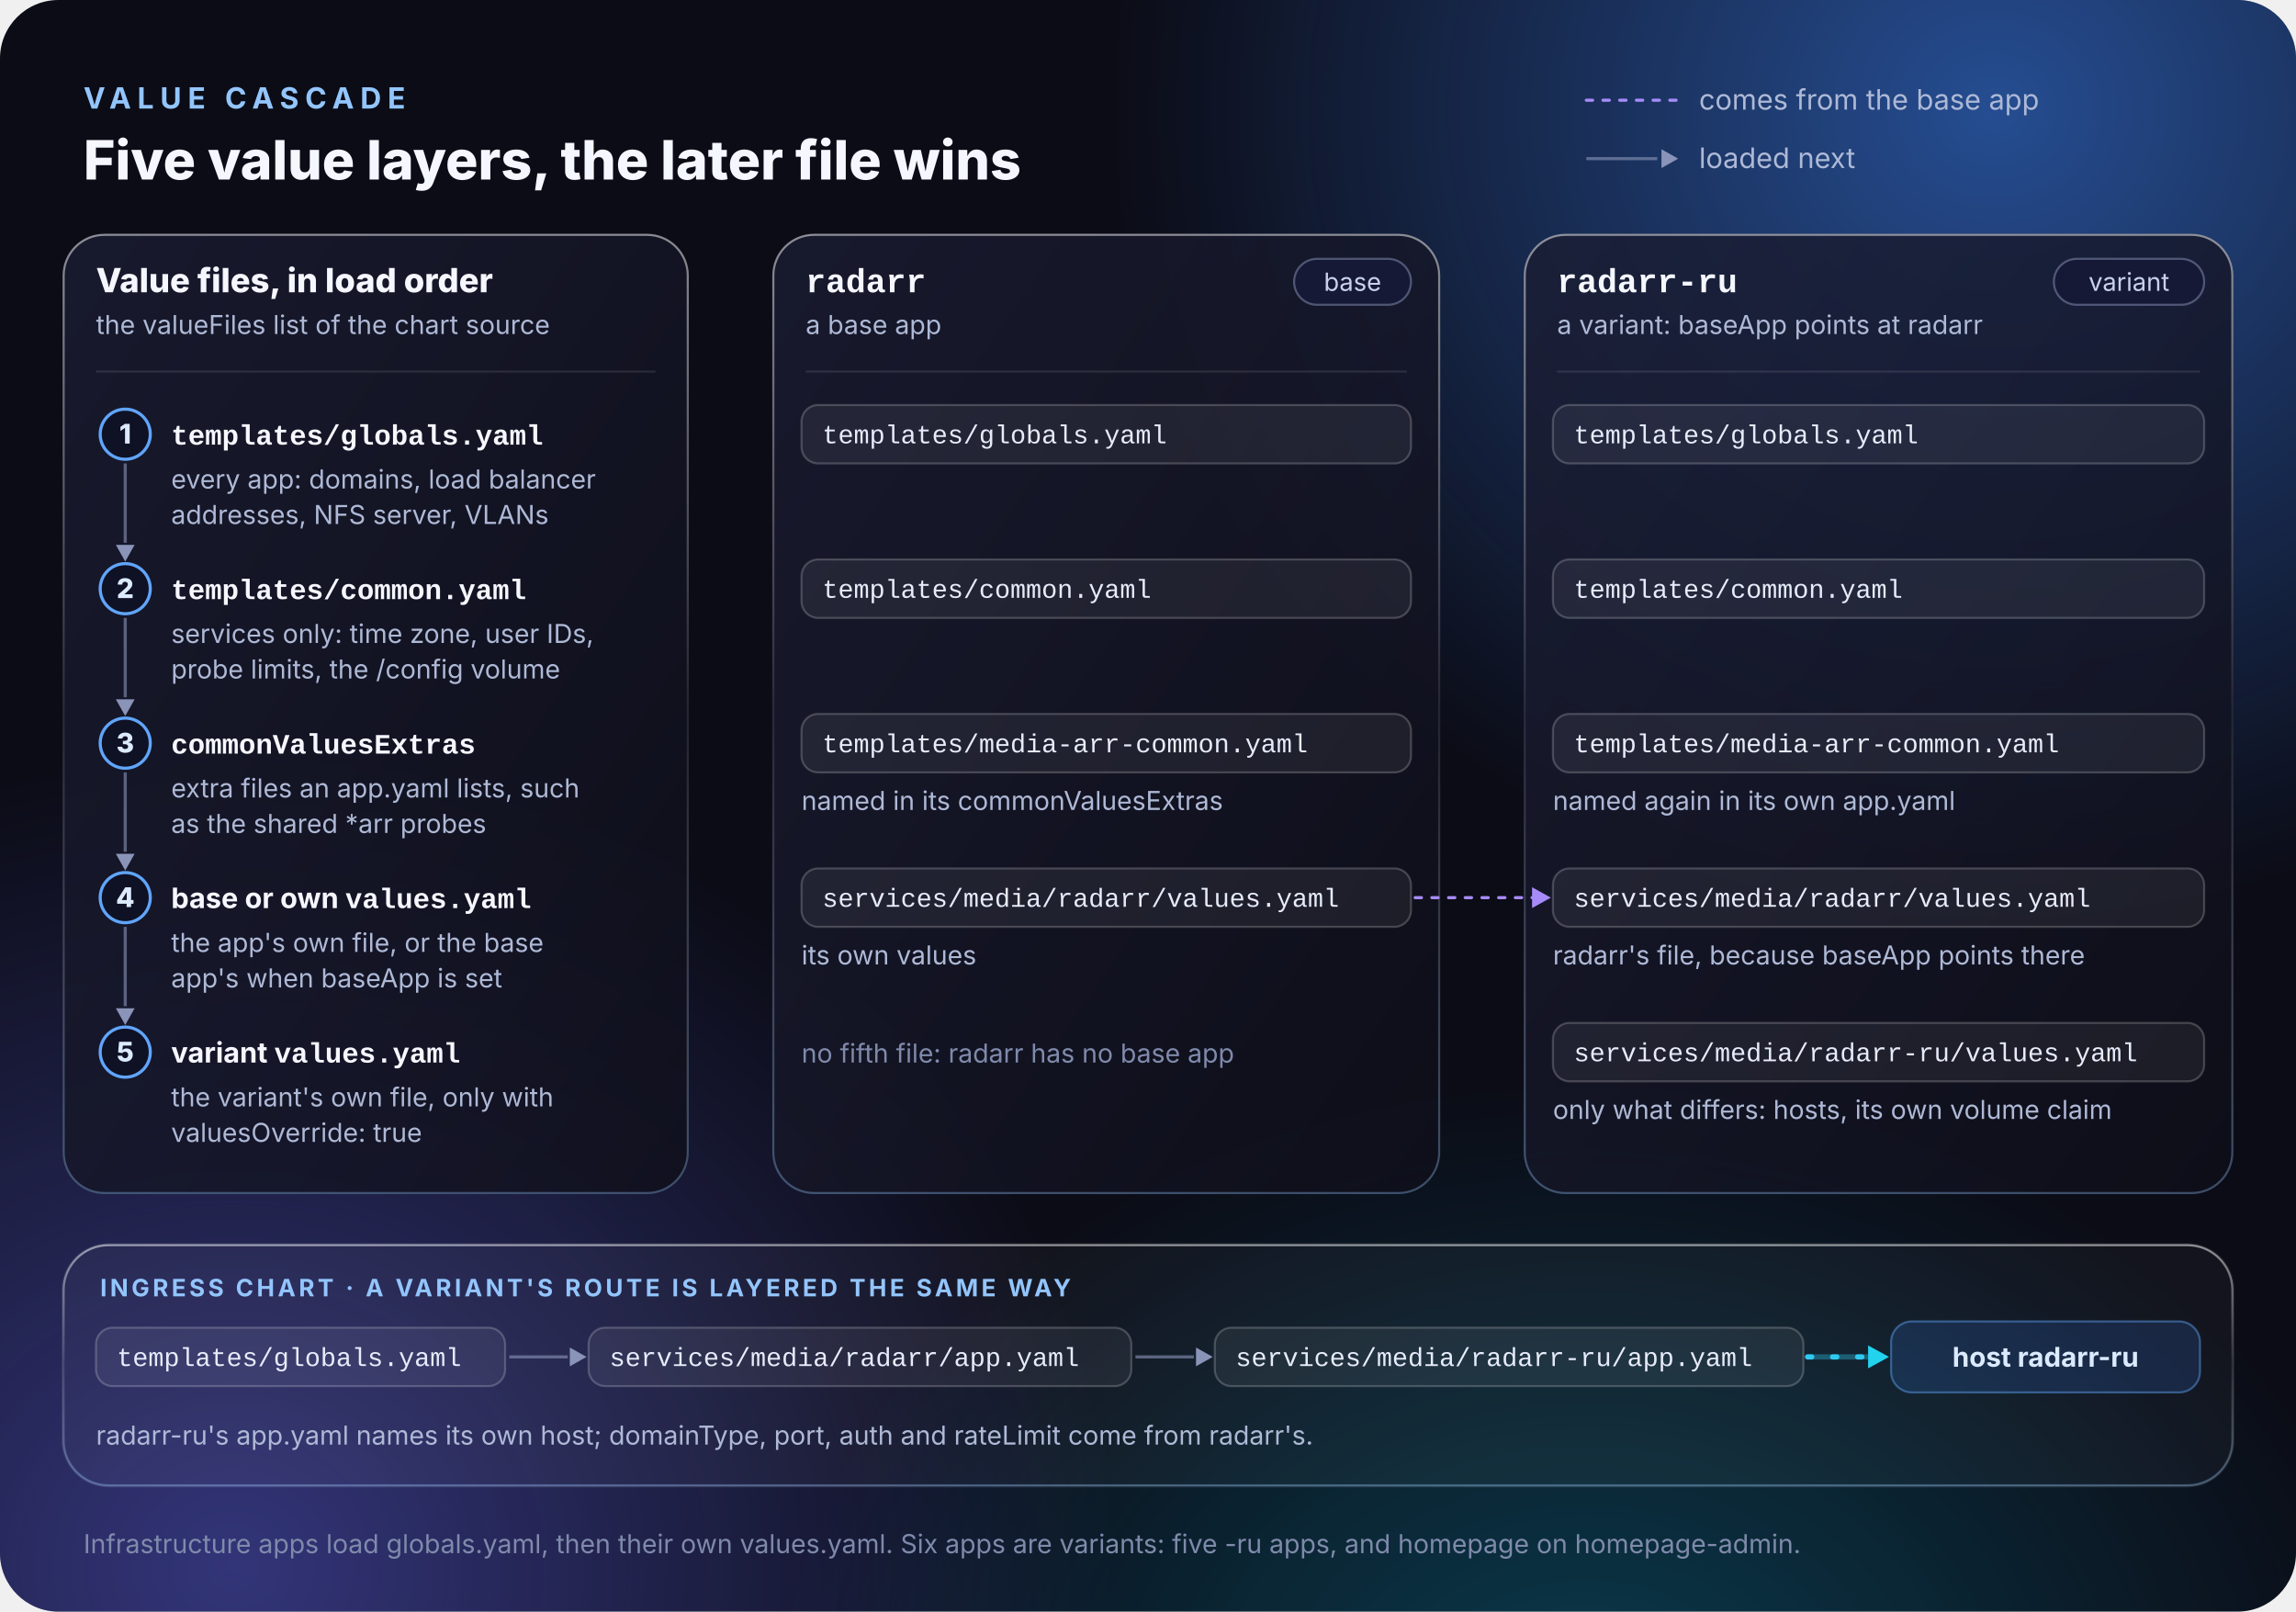
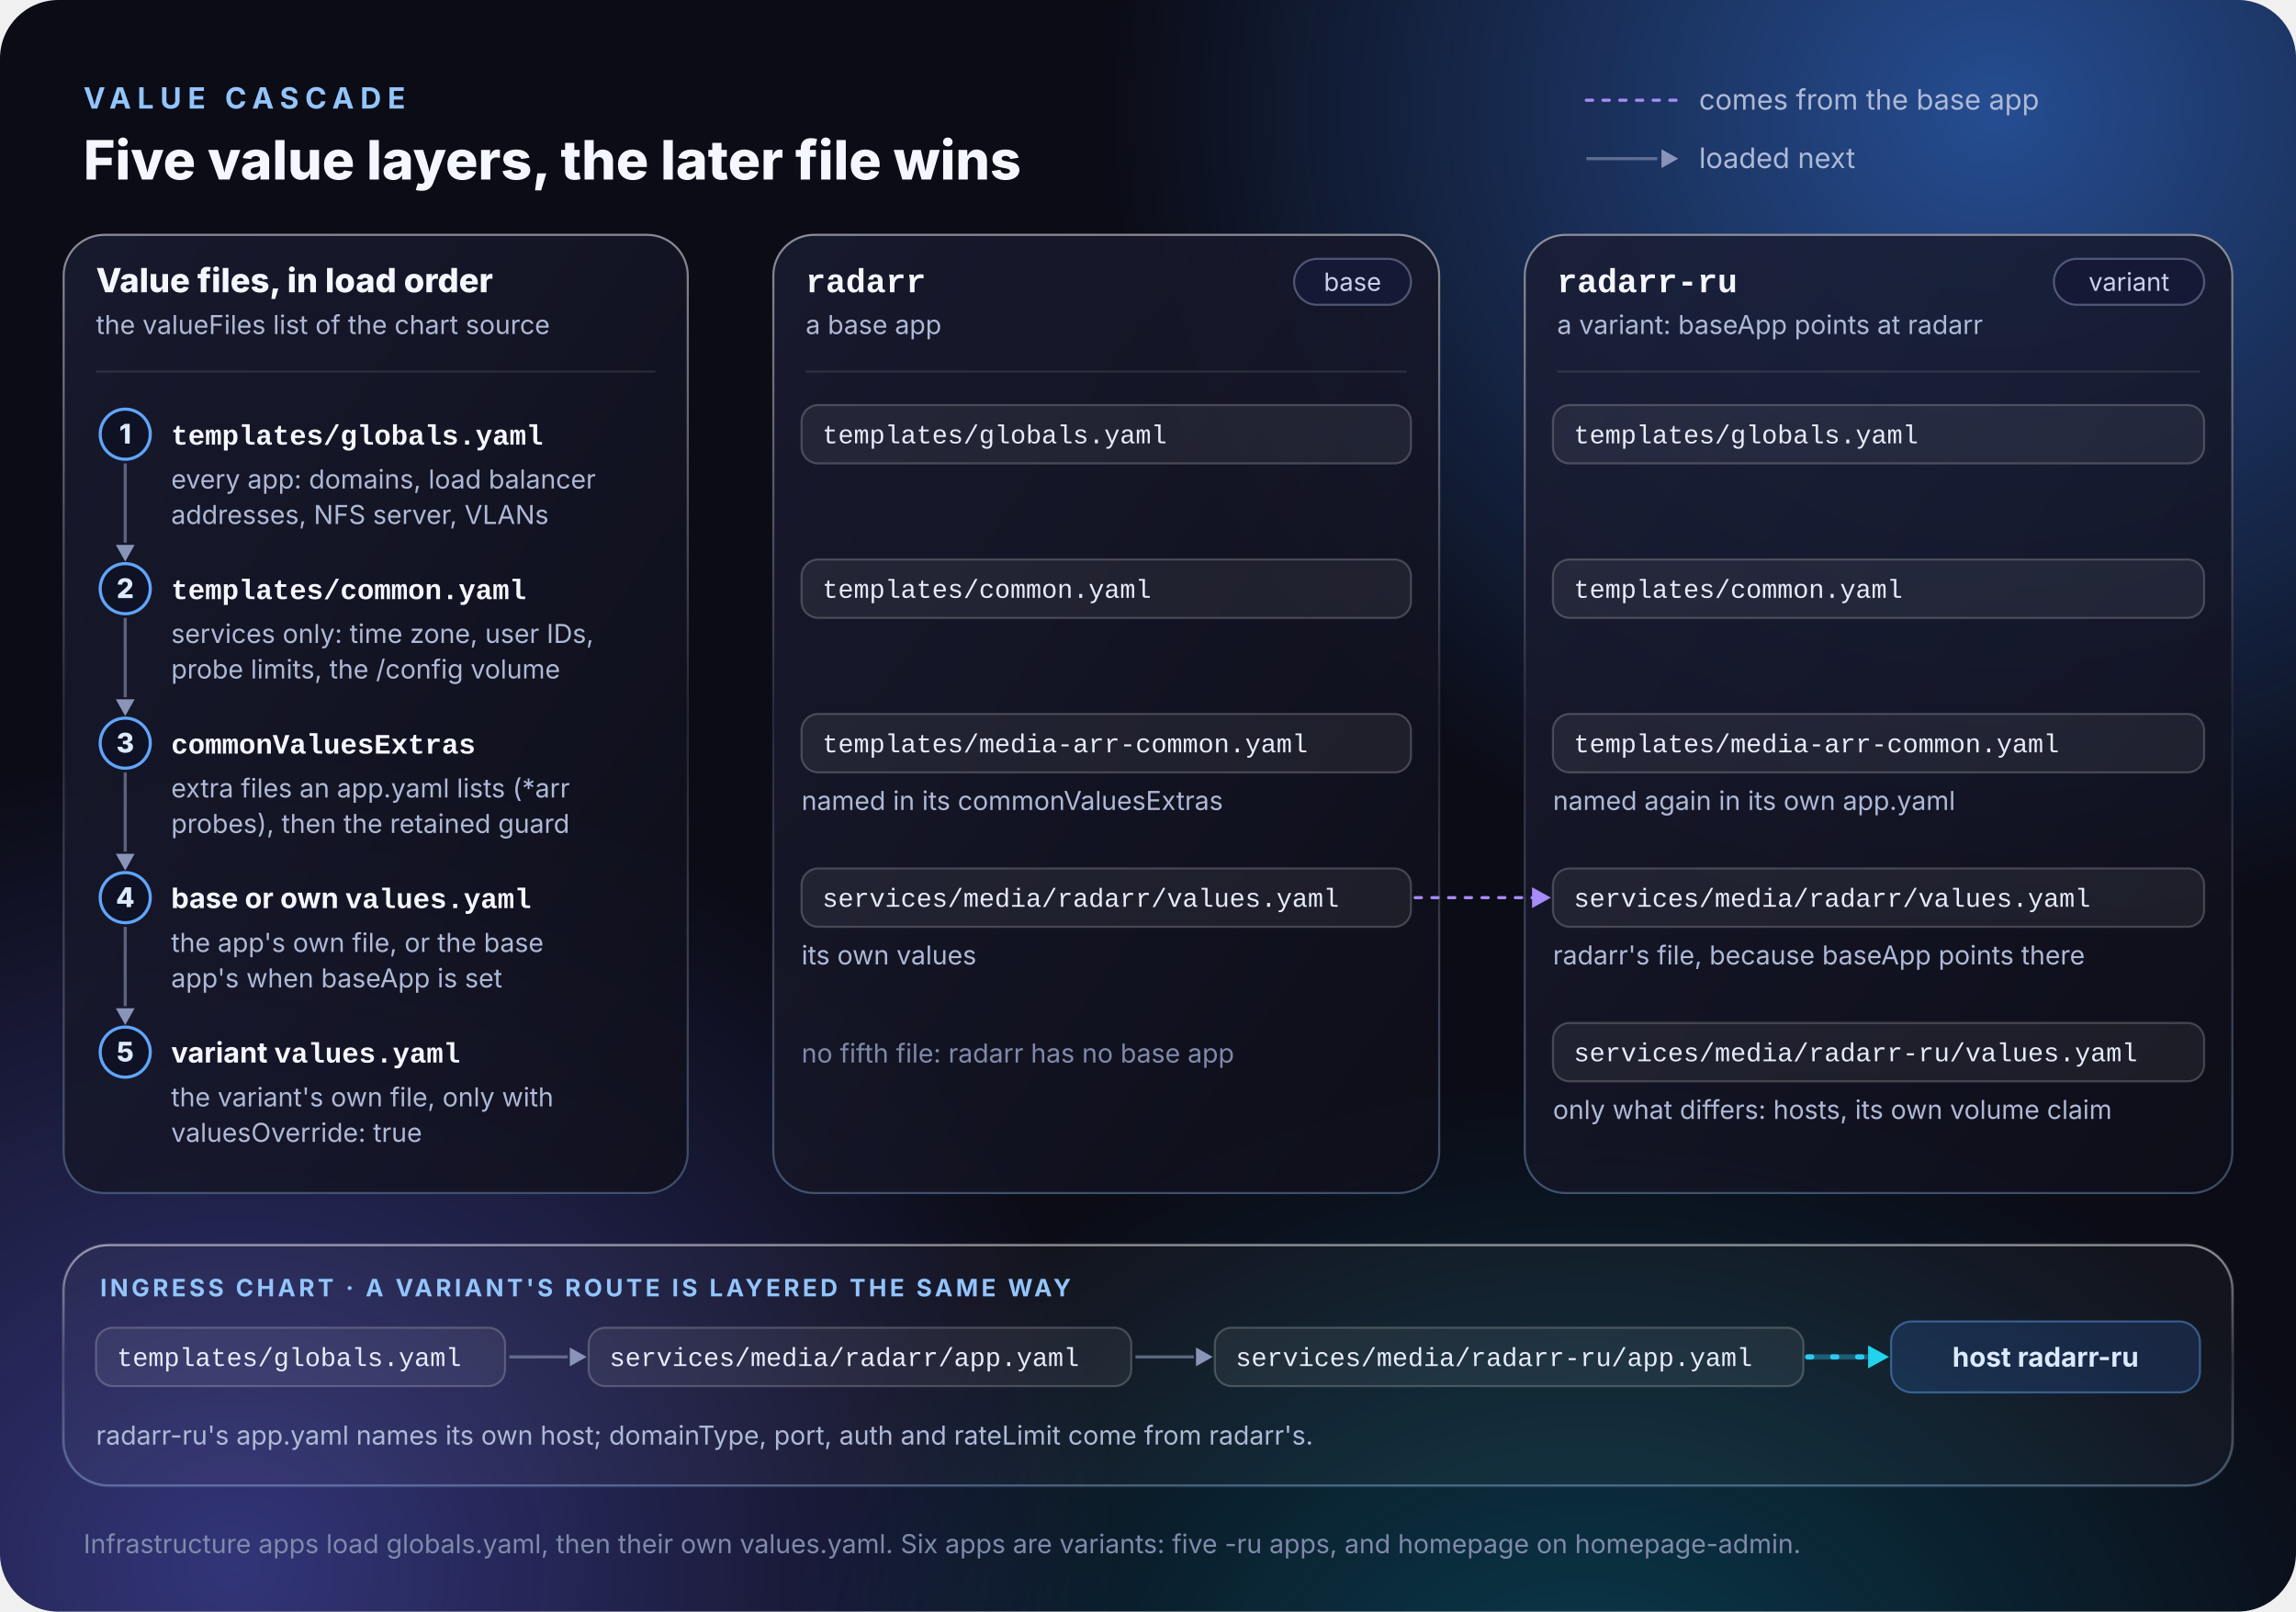
<svg xmlns="http://www.w3.org/2000/svg" width="1100" height="772" viewBox="0 0 1100 772" role="img" aria-labelledby="t d">
  <defs>
    <radialGradient id="ga">
      <stop offset="0" stop-color="#3B82F6" stop-opacity=".55" />
      <stop offset="1" stop-color="#3B82F6" stop-opacity="0" />
    </radialGradient>
    <radialGradient id="gb">
      <stop offset="0" stop-color="#6366F1" stop-opacity=".45" />
      <stop offset="1" stop-color="#6366F1" stop-opacity="0" />
    </radialGradient>
    <radialGradient id="gc">
      <stop offset="0" stop-color="#0891B2" stop-opacity=".35" />
      <stop offset="1" stop-color="#0891B2" stop-opacity="0" />
    </radialGradient>
    <linearGradient id="card" x1="0" y1="0" x2="1" y2="1">
      <stop offset="0" stop-color="#1B1D33" />
      <stop offset="1" stop-color="#0F0F1A" />
    </linearGradient>
    <linearGradient id="rim" x1="0" y1="0" x2="0" y2="1">
      <stop offset="0" stop-color="#FFFFFF" stop-opacity=".5" />
      <stop offset=".5" stop-color="#FFFFFF" stop-opacity=".08" />
      <stop offset="1" stop-color="#93C5FD" stop-opacity=".35" />
    </linearGradient>
    <linearGradient id="edge" gradientUnits="userSpaceOnUse" x1="0" y1="0" x2="1100" y2="0">
      <stop offset="0" stop-color="#60A5FA" />
      <stop offset="1" stop-color="#22D3EE" />
    </linearGradient>
    <linearGradient id="sq" x1="0" y1="0" x2="1" y2="1">
      <stop offset="0" stop-color="#1B1D33" />
      <stop offset="1" stop-color="#0F0F1A" />
    </linearGradient>
    <radialGradient id="glow" cx=".5" cy=".5" r=".5">
      <stop offset="0" stop-color="#3B82F6" stop-opacity=".5" />
      <stop offset="1" stop-color="#3B82F6" stop-opacity="0" />
    </radialGradient>
    <linearGradient id="st" gradientUnits="userSpaceOnUse" x1="12" y1="8" x2="36" y2="42">
      <stop offset="0" stop-color="#FFFFFF" />
      <stop offset=".35" stop-color="#93C5FD" />
      <stop offset=".75" stop-color="#3B82F6" />
      <stop offset="1" stop-color="#22D3EE" />
    </linearGradient>
    <linearGradient id="wm" gradientUnits="userSpaceOnUse" x1="0" y1="0" x2="182" y2="0">
      <stop offset="0" stop-color="#FFFFFF" />
      <stop offset=".55" stop-color="#93C5FD" />
      <stop offset="1" stop-color="#67E8F9" />
    </linearGradient>
    <clipPath id="clip">
      <rect width="1100" height="772" rx="28" />
    </clipPath>
  </defs>
  <style>
    text { font-family: Manrope, Inter, ui-sans-serif, system-ui, -apple-system, 'Segoe UI', Roboto, 'Helvetica Neue', 'Noto Sans', Arial, sans-serif; }
    .mono { font-family: ui-monospace, 'SF Mono', SFMono-Regular, Menlo, Consolas, 'Liberation Mono', monospace; }
    .panel { fill: #0B0C16; }
    .card { fill: url(#card); fill-opacity: .8; }
    .rim { fill: none; stroke: url(#rim); }
    .lit { fill: none; stroke: #60A5FA; stroke-width: 2; }
    .lane { fill: #FFFFFF; fill-opacity: .035; stroke: #FFFFFF; stroke-opacity: .09; }
    .tile { fill: #262A52; }
    .t1 { fill: #F5F7FF; }
    .t2 { fill: #AEB9D6; }
    .t3 { fill: #7F8AAB; }
    .acc { fill: #93C5FD; }
    .vio { fill: #C4B5FD; }
    .amb { fill: #FCD34D; }
    .rule { stroke: #FFFFFF; stroke-opacity: .1; }
    .chip { fill: #3B82F6; fill-opacity: .16; stroke: #60A5FA; stroke-opacity: .45; }
    .chipt { fill: #DBEAFE; }
    .wf { fill: #FFFFFF; fill-opacity: .06; stroke: #FFFFFF; stroke-opacity: .2; }
    .wft { fill: #E6EBFA; }
    .dot { fill: #22D3EE; }
    .edge { fill: none; stroke: url(#edge); stroke-width: 2.5; stroke-opacity: .35; }
    .flow { fill: none; stroke: url(#edge); stroke-width: 2.5; stroke-linecap: round; stroke-dasharray: 2 10; animation: flow 1.1s linear infinite; }
    .head { fill: #22D3EE; }
    .badge { fill: #0F1124; stroke: #60A5FA; stroke-width: 1.5; }
    .badget { fill: #DBEAFE; }
    .side { fill: none; stroke: #A78BFA; stroke-width: 1.5; stroke-dasharray: 3 5; stroke-linecap: round; animation: flow 3s linear infinite; }
    .sidehead { fill: #A78BFA; }
    .pill { fill: #171331; stroke: #A78BFA; stroke-opacity: .55; }
    .pillt { fill: #DDD6FE; }
    .wire { fill: none; stroke: #8A94B8; stroke-opacity: .6; stroke-width: 1.5; }
    .wirehead { fill: #8A94B8; }
    .hum { fill: #2A2110; stroke: #FBBF24; stroke-opacity: .6; }
    .humt { fill: #FDE68A; }
    .gate { fill: none; stroke: #FBBF24; stroke-opacity: .7; stroke-width: 1.5; stroke-dasharray: 6 6; }
    .tag { fill: #151936; stroke: #8A94B8; stroke-opacity: .5; }
    .tagt { fill: #C9D1EA; }
    .here { fill: #13244D; stroke: #60A5FA; }
    .heret { fill: #DBEAFE; }
    .dim { opacity: .5; }
    @keyframes flow { to { stroke-dashoffset: -24; } }
    @media (prefers-reduced-motion: reduce) { .flow, .side { animation: none; } }
    @media (prefers-color-scheme: light) {
      .panel { fill: #F3F6FF; }
      .blob { opacity: .4; }
      .card { fill: #FFFFFF; fill-opacity: .85; }
      .rim { stroke: #C7D2FE; }
      .lit { stroke: #2563EB; }
      .lane { fill: #FFFFFF; fill-opacity: .55; stroke: #C7D2FE; stroke-opacity: .9; }
      .tile { fill: #EEF2FF; }
      .t1 { fill: #0E1330; }
      .t2 { fill: #4A5578; }
      .t3 { fill: #6B7699; }
      .acc { fill: #2563EB; }
      .vio { fill: #6D28D9; }
      .amb { fill: #B45309; }
      .rule { stroke: #0E1330; stroke-opacity: .1; }
      .chip { fill: #2563EB; fill-opacity: .08; stroke: #2563EB; stroke-opacity: .35; }
      .chipt { fill: #1E3A8A; }
      .wf { fill: #FFFFFF; fill-opacity: .9; stroke: #B6C2EC; stroke-opacity: 1; }
      .wft { fill: #1B2147; }
      .dot { fill: #0891B2; }
      .edge, .flow { stroke: #2563EB; }
      .head { fill: #2563EB; }
      .badge { fill: #FFFFFF; stroke: #2563EB; }
      .badget { fill: #1E3A8A; }
      .side { stroke: #7C3AED; }
      .sidehead { fill: #7C3AED; }
      .pill { fill: #F5F3FF; stroke: #7C3AED; stroke-opacity: .45; }
      .pillt { fill: #5B21B6; }
      .wire { stroke: #64709A; }
      .wirehead { fill: #64709A; }
      .hum { fill: #FFFBEB; stroke: #D97706; stroke-opacity: .6; }
      .humt { fill: #92400E; }
      .gate { stroke: #D97706; }
      .tag { fill: #FFFFFF; stroke: #64709A; stroke-opacity: .5; }
      .tagt { fill: #2A3358; }
      .here { fill: #EAF0FF; stroke: #2563EB; }
      .heret { fill: #1E3A8A; }
    }
  </style>
  <g clip-path="url(#clip)">
    <rect class="panel" width="1100" height="772" />
    <g class="blob">
      <ellipse cx="957" cy="54.04" rx="429" ry="386" fill="url(#ga)" />
      <ellipse cx="110" cy="748.84" rx="429" ry="386" fill="url(#gb)" />
      <ellipse cx="759" cy="826.04" rx="385" ry="308.8" fill="url(#gc)" />
    </g>
  </g>
  <text class="acc" x="40" y="52" font-size="14" font-weight="700" letter-spacing="3">VALUE CASCADE</text>
  <text class="t1" x="40" y="86" font-size="26" font-weight="800">Five value layers, the later file wins</text>
  <g class="t2" font-size="13.5">
    <path class="side" d="M760 48H804" />
    <text x="814" y="52.5">comes from the base app</text>
    <path class="wire" d="M760 76H794" />
    <path class="wirehead" d="M804 76l-8 -4.5v9.0z" />
    <text x="814" y="80.5">loaded next</text>
  </g>
  <rect class="card" x="30" y="112" width="300" height="460" rx="20" />
  <rect class="rim" x="30.5" y="112.5" width="299" height="459" rx="19.5" />
  <text class="t1" x="46" y="140" font-size="16" font-weight="800">Value files, in load order</text>
  <text class="t2" x="46" y="160" font-size="12.5">the valueFiles list of the chart source</text>
  <path class="rule" d="M46 178H314" />
  <circle class="badge" cx="60" cy="208" r="12" />
  <text class="badget" x="60" y="212.5" font-size="13" font-weight="800" text-anchor="middle">1</text>
  <circle class="badge" cx="60" cy="282" r="12" />
  <text class="badget" x="60" y="286.5" font-size="13" font-weight="800" text-anchor="middle">2</text>
  <circle class="badge" cx="60" cy="356" r="12" />
  <text class="badget" x="60" y="360.5" font-size="13" font-weight="800" text-anchor="middle">3</text>
  <circle class="badge" cx="60" cy="430" r="12" />
  <text class="badget" x="60" y="434.5" font-size="13" font-weight="800" text-anchor="middle">4</text>
  <circle class="badge" cx="60" cy="504" r="12" />
  <text class="badget" x="60" y="508.5" font-size="13" font-weight="800" text-anchor="middle">5</text>
  <path class="wire" d="M60 222V260" />
  <path class="wirehead" d="M60 269l-4.5 -8h9.0z" />
  <path class="wire" d="M60 296V334" />
  <path class="wirehead" d="M60 343l-4.5 -8h9.0z" />
  <path class="wire" d="M60 370V408" />
  <path class="wirehead" d="M60 417l-4.5 -8h9.0z" />
  <path class="wire" d="M60 444V482" />
  <path class="wirehead" d="M60 491l-4.5 -8h9.0z" />
  <g class="t1" font-size="13.5" font-weight="700">
    <text class="mono" x="82" y="213">templates/globals.yaml</text>
    <text class="mono" x="82" y="287">templates/common.yaml</text>
    <text class="mono" x="82" y="361">commonValuesExtras</text>
    <text x="82" y="435">base or own <tspan class="mono">values.yaml</tspan>
    </text>
    <text x="82" y="509">variant <tspan class="mono">values.yaml</tspan>
    </text>
  </g>
  <g class="t2" font-size="12.5">
    <text x="82" y="234">every app: domains, load balancer</text>
    <text x="82" y="251">addresses, NFS server, VLANs</text>
    <text x="82" y="308">services only: time zone, user IDs,</text>
    <text x="82" y="325">probe limits, the /config volume</text>
-     <text x="82" y="382">extra files an app.yaml lists, such</text>
-     <text x="82" y="399">as the shared *arr probes</text>
+     <text x="82" y="382">extra files an app.yaml lists (*arr</text>
+     <text x="82" y="399">probes), then the retained guard</text>
    <text x="82" y="456">the app's own file, or the base</text>
    <text x="82" y="473">app's when baseApp is set</text>
    <text x="82" y="530">the variant's own file, only with</text>
    <text x="82" y="547">valuesOverride: true</text>
  </g>
  <rect class="card" x="370" y="112" width="320" height="460" rx="20" />
  <rect class="rim" x="370.5" y="112.5" width="319" height="459" rx="19.5" />
  <text class="t1 mono" x="386" y="140" font-size="16" font-weight="700">radarr</text>
  <text class="t2" x="386" y="160" font-size="12.5">a base app</text>
  <rect class="tag" x="620" y="124" width="56" height="22" rx="11" />
  <text class="tagt" x="648" y="139.32" font-size="12" text-anchor="middle">base</text>
  <path class="rule" d="M386 178H674" />
  <rect class="wf" x="384" y="194" width="292" height="28" rx="8" />
  <text class="wft mono" x="394" y="212.375" font-size="12.5">templates/globals.yaml</text>
  <rect class="wf" x="384" y="268" width="292" height="28" rx="8" />
  <text class="wft mono" x="394" y="286.375" font-size="12.5">templates/common.yaml</text>
  <rect class="wf" x="384" y="342" width="292" height="28" rx="8" />
  <text class="wft mono" x="394" y="360.375" font-size="12.5">templates/media-arr-common.yaml</text>
  <rect class="wf" x="384" y="416" width="292" height="28" rx="8" />
  <text class="wft mono" x="394" y="434.375" font-size="12.5">services/media/radarr/values.yaml</text>
  <g class="t2" font-size="12.5">
    <text x="384" y="388">named in its commonValuesExtras</text>
    <text x="384" y="462">its own values</text>
  </g>
  <text class="t3" x="384" y="509" font-size="12.5">no fifth file: radarr has no base app</text>
  <rect class="card" x="730" y="112" width="340" height="460" rx="20" />
  <rect class="rim" x="730.5" y="112.5" width="339" height="459" rx="19.5" />
  <text class="t1 mono" x="746" y="140" font-size="16" font-weight="700">radarr-ru</text>
  <text class="t2" x="746" y="160" font-size="12.5">a variant: baseApp points at radarr</text>
  <rect class="tag" x="984" y="124" width="72" height="22" rx="11" />
  <text class="tagt" x="1020" y="139.32" font-size="12" text-anchor="middle">variant</text>
  <path class="rule" d="M746 178H1054" />
  <rect class="wf" x="744" y="194" width="312" height="28" rx="8" />
  <text class="wft mono" x="754" y="212.375" font-size="12.5">templates/globals.yaml</text>
  <rect class="wf" x="744" y="268" width="312" height="28" rx="8" />
  <text class="wft mono" x="754" y="286.375" font-size="12.5">templates/common.yaml</text>
  <rect class="wf" x="744" y="342" width="312" height="28" rx="8" />
  <text class="wft mono" x="754" y="360.375" font-size="12.5">templates/media-arr-common.yaml</text>
  <rect class="wf" x="744" y="416" width="312" height="28" rx="8" />
  <text class="wft mono" x="754" y="434.375" font-size="12.5">services/media/radarr/values.yaml</text>
  <rect class="wf" x="744" y="490" width="312" height="28" rx="8" />
  <text class="wft mono" x="754" y="508.375" font-size="12.5">services/media/radarr-ru/values.yaml</text>
  <g class="t2" font-size="12.5">
    <text x="744" y="388">named again in its own app.yaml</text>
    <text x="744" y="462">radarr's file, because baseApp points there</text>
    <text x="744" y="536">only what differs: hosts, its own volume claim</text>
  </g>
  <path class="side" d="M678 430H734" />
  <path class="sidehead" d="M743 430l-9 -5v10z" />
  <rect class="lane" x="30" y="596" width="1040" height="116" rx="22" />
  <rect class="rim" x="30.5" y="596.5" width="1039" height="115" rx="21.5" />
  <text class="acc" x="48" y="621" font-size="11.5" font-weight="700" letter-spacing="1.5">INGRESS CHART · A VARIANT'S ROUTE IS LAYERED THE SAME WAY</text>
  <rect class="wf" x="46" y="636" width="196" height="28" rx="8" />
  <text class="wft mono" x="56" y="654.375" font-size="12.5">templates/globals.yaml</text>
  <rect class="wf" x="282" y="636" width="260" height="28" rx="8" />
  <text class="wft mono" x="292" y="654.375" font-size="12.5">services/media/radarr/app.yaml</text>
  <rect class="wf" x="582" y="636" width="282" height="28" rx="8" />
  <text class="wft mono" x="592" y="654.375" font-size="12.5">services/media/radarr-ru/app.yaml</text>
  <path class="wire" d="M244 650H272" />
  <path class="wirehead" d="M281 650l-8 -4.5v9.0z" />
  <path class="wire" d="M544 650H572" />
  <path class="wirehead" d="M581 650l-8 -4.5v9.0z" />
  <path class="edge" d="M866 650H895" />
  <path class="flow" d="M866 650H895" />
  <path class="head" d="M905 650l-10 -5.5v11.0z" />
  <rect class="chip" x="906" y="633" width="148" height="34" rx="10" />
  <text class="chipt" x="980" y="654.68" font-size="13" font-weight="700" text-anchor="middle">host radarr-ru</text>
  <text class="t2" x="46" y="692" font-size="12.5">radarr-ru's app.yaml names its own host; domainType, port, auth and rateLimit come from radarr's.</text>
  <text class="t3" x="40" y="744" font-size="12.5">Infrastructure apps load globals.yaml, then their own values.yaml. Six apps are variants: five -ru apps, and homepage on homepage-admin.</text>
</svg>
